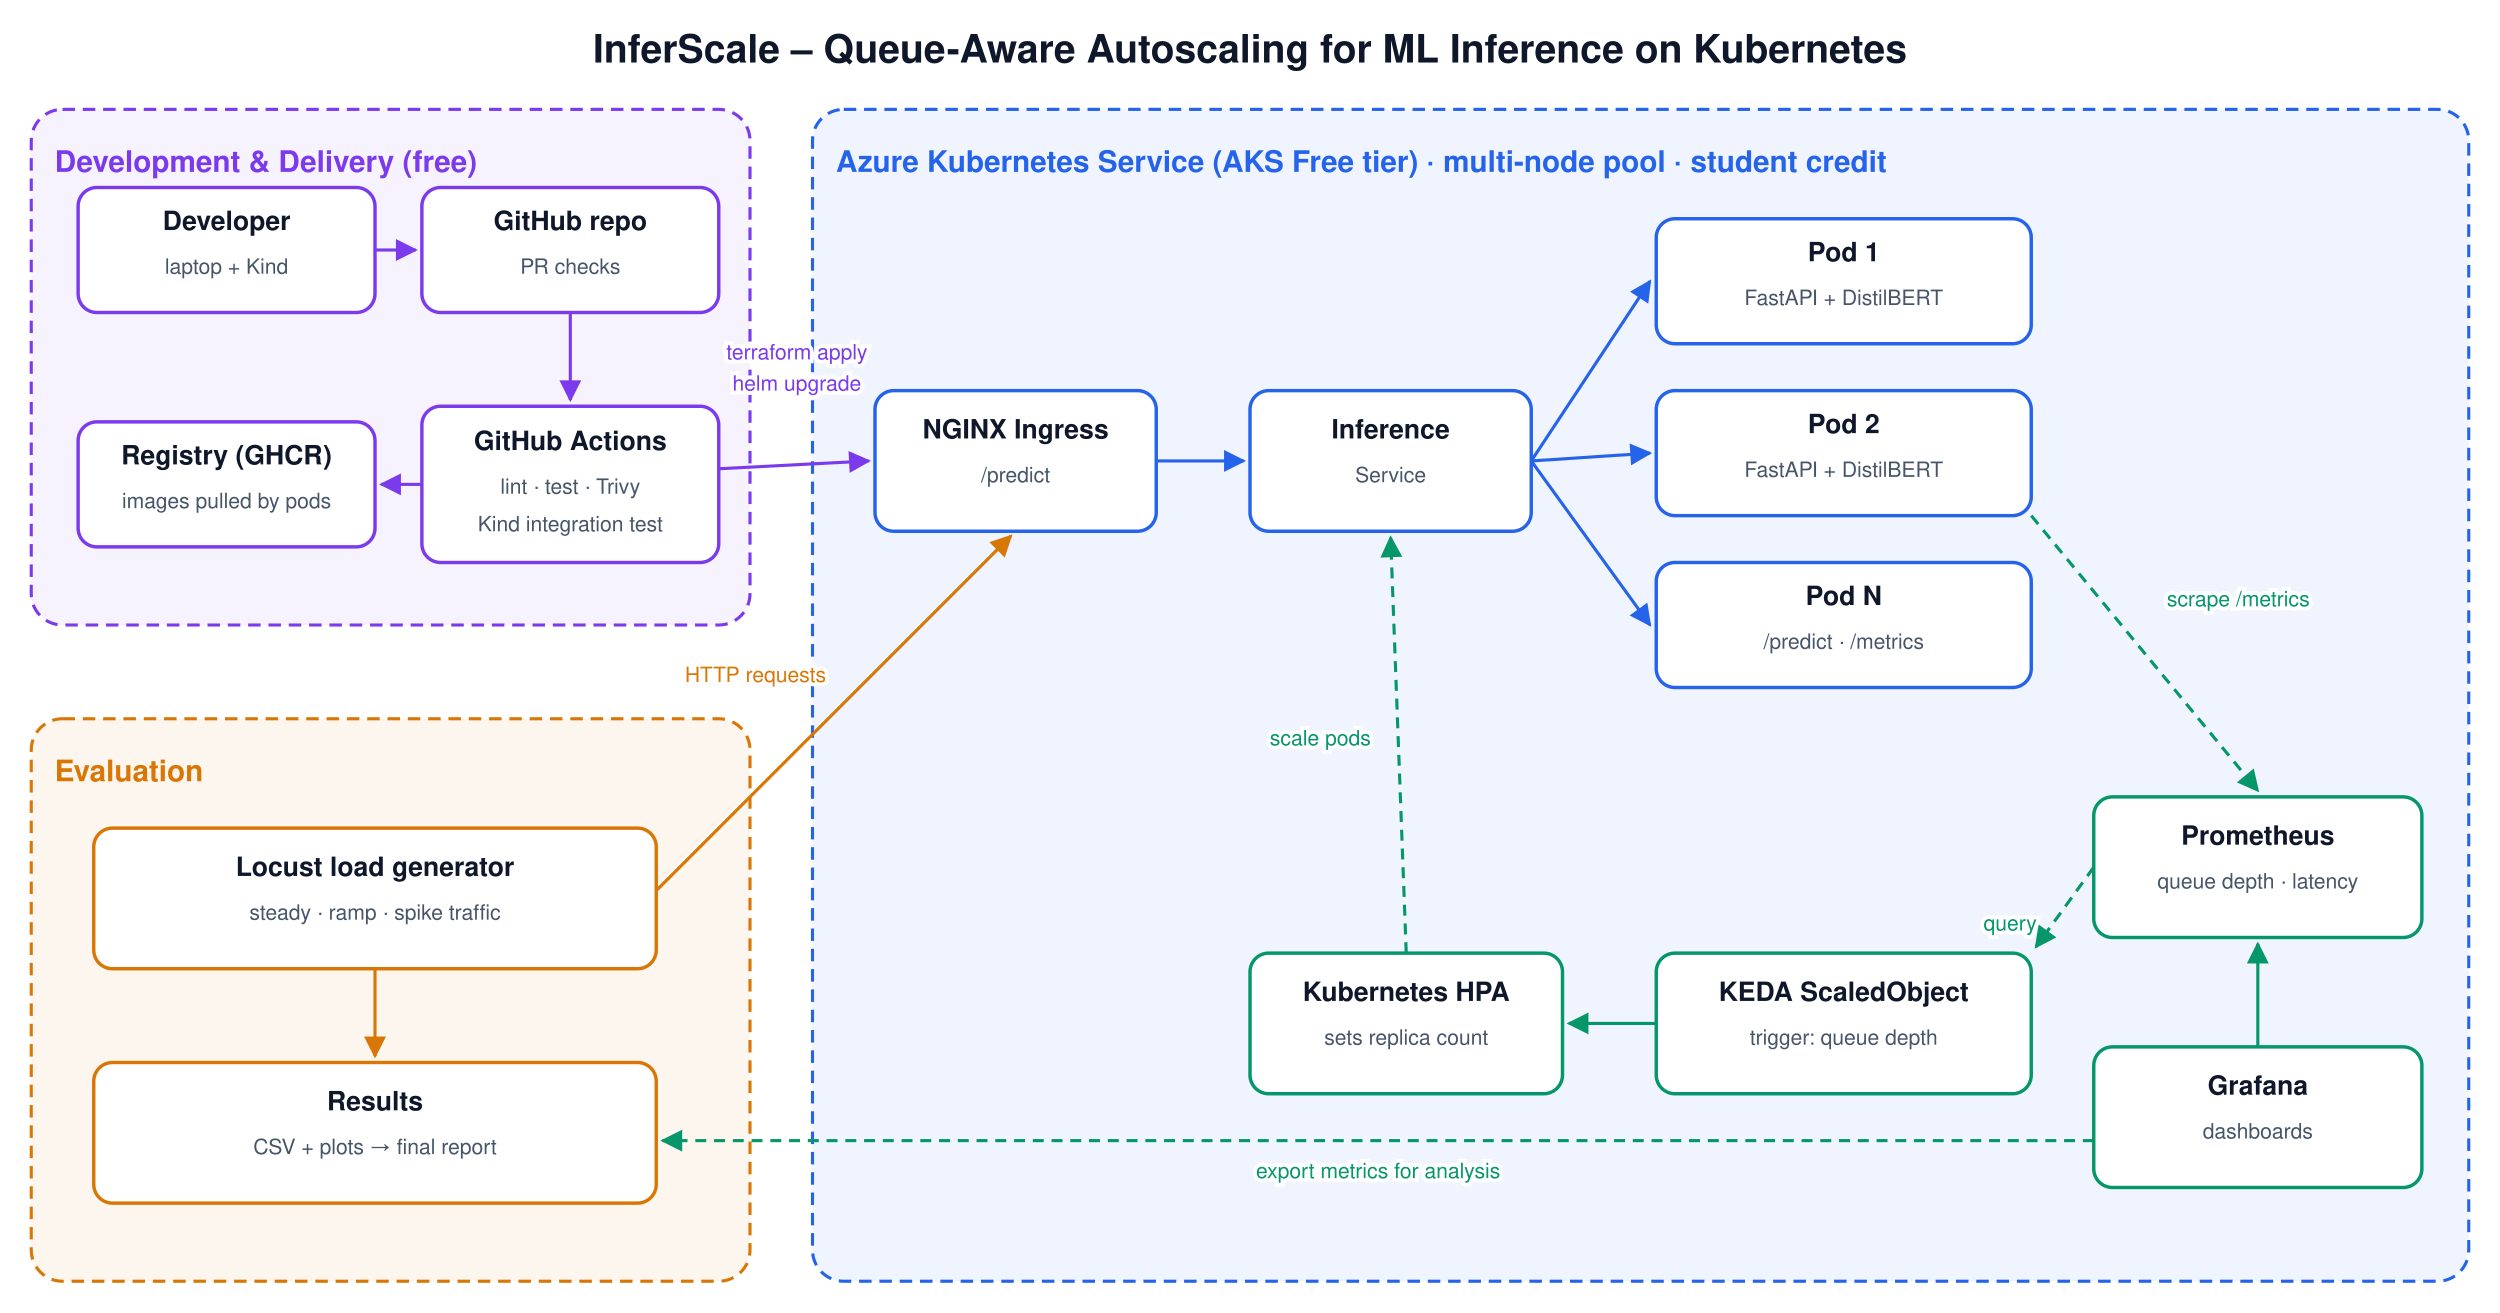
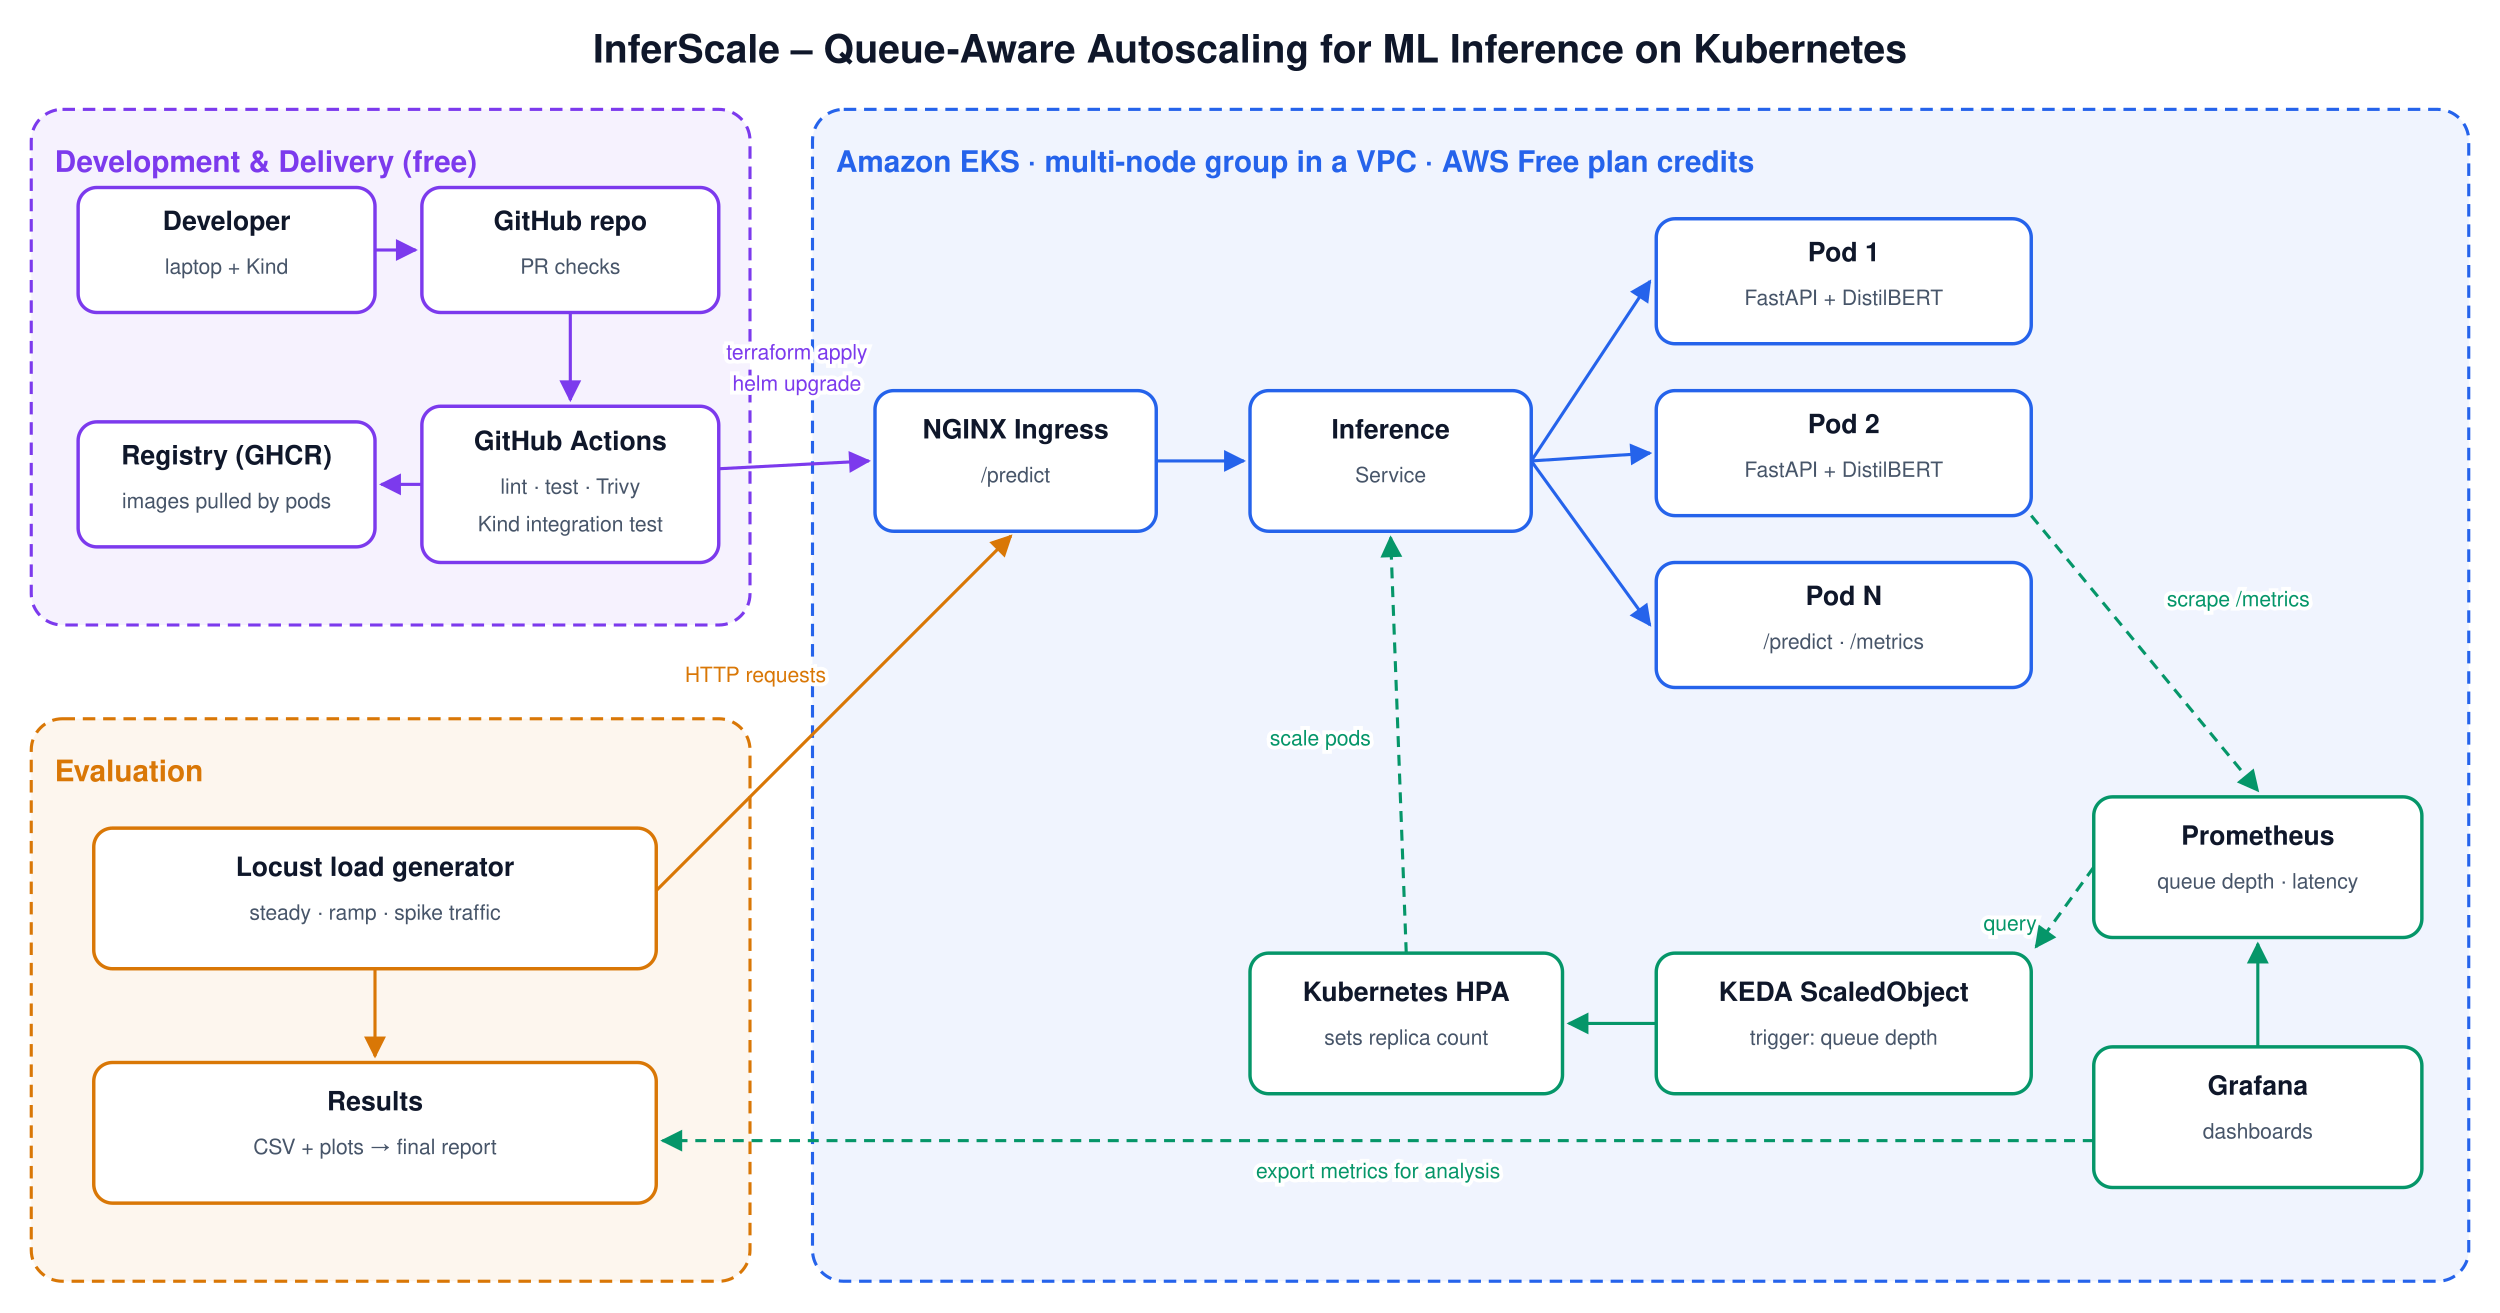
<svg xmlns="http://www.w3.org/2000/svg" viewBox="0 0 1600 840" font-family="Helvetica,Arial,sans-serif">
  <style>.t{font-size:17px;font-weight:bold;text-anchor:middle;fill:#0f172a}.s{font-size:13.5px;text-anchor:middle;fill:#475569}.g{font-size:19px;font-weight:bold}.l{font-size:13.5px;text-anchor:middle}</style>
  <defs>
    <marker id="m7c3aed" viewBox="0 0 10 10" refX="9" refY="5" markerWidth="7" markerHeight="7" orient="auto">
      <path d="M0,0L10,5L0,10z" fill="#7c3aed" />
    </marker>
    <marker id="m2563eb" viewBox="0 0 10 10" refX="9" refY="5" markerWidth="7" markerHeight="7" orient="auto">
      <path d="M0,0L10,5L0,10z" fill="#2563eb" />
    </marker>
    <marker id="m059669" viewBox="0 0 10 10" refX="9" refY="5" markerWidth="7" markerHeight="7" orient="auto">
      <path d="M0,0L10,5L0,10z" fill="#059669" />
    </marker>
    <marker id="md97706" viewBox="0 0 10 10" refX="9" refY="5" markerWidth="7" markerHeight="7" orient="auto">
      <path d="M0,0L10,5L0,10z" fill="#d97706" />
    </marker>
  </defs>
  <rect width="1600" height="880" fill="#fff" />
  <text x="800" y="40" style="font-size:25px;font-weight:bold;text-anchor:middle;fill:#0f172a">InferScale – Queue-Aware Autoscaling for ML Inference on Kubernetes</text>
  <rect x="20" y="70" width="460" height="330" rx="20" fill="#7c3aed" fill-opacity=".07" stroke="#7c3aed" stroke-width="2" stroke-dasharray="8 5" />
  <text x="35.0" y="110" class="g" fill="#7c3aed">Development &amp; Delivery (free)</text>
  <rect x="50" y="120" width="190" height="80" rx="12" fill="#fff" stroke="#7c3aed" stroke-width="2.2" />
  <text x="145.0" y="147.2" class="t">Developer</text>
  <text x="145.0" y="175.2" class="s">laptop + Kind</text>
  <rect x="270" y="120" width="190" height="80" rx="12" fill="#fff" stroke="#7c3aed" stroke-width="2.2" />
  <text x="365.0" y="147.2" class="t">GitHub repo</text>
  <text x="365.0" y="175.2" class="s">PR checks</text>
  <rect x="50" y="270" width="190" height="80" rx="12" fill="#fff" stroke="#7c3aed" stroke-width="2.2" />
  <text x="145.0" y="297.2" class="t">Registry (GHCR)</text>
  <text x="145.0" y="325.2" class="s">images pulled by pods</text>
  <rect x="270" y="260" width="190" height="100" rx="12" fill="#fff" stroke="#7c3aed" stroke-width="2.2" />
  <text x="365.0" y="288.0" class="t">GitHub Actions</text>
  <text x="365.0" y="316" class="s">lint · test · Trivy</text>
  <text x="365.0" y="340" class="s">Kind integration test</text>
  <line x1="240" y1="160" x2="266.0" y2="160" stroke="#7c3aed" stroke-width="2" marker-end="url(#m7c3aed)" />
  <line x1="365.0" y1="200" x2="365.0" y2="256" stroke="#7c3aed" stroke-width="2" marker-end="url(#m7c3aed)" />
  <line x1="270" y1="310" x2="244.0" y2="310" stroke="#7c3aed" stroke-width="2" marker-end="url(#m7c3aed)" />
  <rect x="20" y="460" width="460" height="360" rx="20" fill="#d97706" fill-opacity=".07" stroke="#d97706" stroke-width="2" stroke-dasharray="8 5" />
  <text x="35.0" y="500" class="g" fill="#d97706">Evaluation</text>
  <rect x="60" y="530" width="360" height="90" rx="12" fill="#fff" stroke="#d97706" stroke-width="2.2" />
  <text x="240.0" y="560.6" class="t">Locust load generator</text>
  <text x="240.0" y="588.6" class="s">steady · ramp · spike traffic</text>
  <rect x="60" y="680" width="360" height="90" rx="12" fill="#fff" stroke="#d97706" stroke-width="2.2" />
  <text x="240.0" y="710.6" class="t">Results</text>
  <text x="240.0" y="738.6" class="s">CSV + plots → final report</text>
  <line x1="240" y1="620" x2="240" y2="676.0" stroke="#d97706" stroke-width="2" marker-end="url(#md97706)" />
  <rect x="520" y="70" width="1060" height="750" rx="20" fill="#2563eb" fill-opacity=".07" stroke="#2563eb" stroke-width="2" stroke-dasharray="8 5" />
-   <text x="535.0" y="110" class="g" fill="#2563eb">Azure Kubernetes Service (AKS Free tier) · multi-node pool · student credit</text>
+   <text x="535.0" y="110" class="g" fill="#2563eb">Amazon EKS · multi-node group in a VPC · AWS Free plan credits</text>
  <rect x="560" y="250" width="180" height="90" rx="12" fill="#fff" stroke="#2563eb" stroke-width="2.2" />
  <text x="650.0" y="280.6" class="t">NGINX Ingress</text>
  <text x="650.0" y="308.6" class="s">/predict</text>
  <rect x="800" y="250" width="180" height="90" rx="12" fill="#fff" stroke="#2563eb" stroke-width="2.2" />
  <text x="890.0" y="280.6" class="t">Inference</text>
  <text x="890.0" y="308.6" class="s">Service</text>
  <rect x="1060" y="140" width="240" height="80" rx="12" fill="#fff" stroke="#2563eb" stroke-width="2.2" />
  <text x="1180.0" y="167.2" class="t">Pod 1</text>
  <text x="1180.0" y="195.2" class="s">FastAPI + DistilBERT</text>
  <rect x="1060" y="250" width="240" height="80" rx="12" fill="#fff" stroke="#2563eb" stroke-width="2.2" />
  <text x="1180.0" y="277.2" class="t">Pod 2</text>
  <text x="1180.0" y="305.2" class="s">FastAPI + DistilBERT</text>
  <rect x="1060" y="360" width="240" height="80" rx="12" fill="#fff" stroke="#2563eb" stroke-width="2.2" />
  <text x="1180.0" y="387.2" class="t">Pod N</text>
  <text x="1180.0" y="415.2" class="s">/predict · /metrics</text>
  <rect x="1340" y="510" width="210" height="90" rx="12" fill="#fff" stroke="#059669" stroke-width="2.2" />
  <text x="1445.0" y="540.6" class="t">Prometheus</text>
  <text x="1445.0" y="568.6" class="s">queue depth · latency</text>
  <rect x="1060" y="610" width="240" height="90" rx="12" fill="#fff" stroke="#059669" stroke-width="2.2" />
  <text x="1180.0" y="640.6" class="t">KEDA ScaledObject</text>
  <text x="1180.0" y="668.6" class="s">trigger: queue depth</text>
  <rect x="800" y="610" width="200" height="90" rx="12" fill="#fff" stroke="#059669" stroke-width="2.2" />
  <text x="900.0" y="640.6" class="t">Kubernetes HPA</text>
  <text x="900.0" y="668.6" class="s">sets replica count</text>
  <rect x="1340" y="670" width="210" height="90" rx="12" fill="#fff" stroke="#059669" stroke-width="2.2" />
  <text x="1445.0" y="700.6" class="t">Grafana</text>
  <text x="1445.0" y="728.6" class="s">dashboards</text>
  <line x1="740" y1="295.0" x2="796.0" y2="295.0" stroke="#2563eb" stroke-width="2" marker-end="url(#m2563eb)" />
  <line x1="980" y1="295.0" x2="1056.0" y2="180" stroke="#2563eb" stroke-width="2" marker-end="url(#m2563eb)" />
  <line x1="980" y1="295.0" x2="1056.0" y2="290" stroke="#2563eb" stroke-width="2" marker-end="url(#m2563eb)" />
  <line x1="980" y1="295.0" x2="1056.0" y2="400" stroke="#2563eb" stroke-width="2" marker-end="url(#m2563eb)" />
  <line x1="1300" y1="330" x2="1445.0" y2="506.0" stroke="#059669" stroke-width="2" stroke-dasharray="7 5" marker-end="url(#m059669)" />
  <text x="1432.5" y="388.0" class="l" fill="#059669" stroke="#fff" stroke-width="5" paint-order="stroke">scrape /metrics</text>
  <line x1="1340" y1="555.0" x2="1303.0" y2="606.0" stroke="#059669" stroke-width="2" stroke-dasharray="7 5" marker-end="url(#m059669)" />
  <text x="1286.5" y="595.5" class="l" fill="#059669" stroke="#fff" stroke-width="5" paint-order="stroke">query</text>
  <line x1="1060" y1="655.0" x2="1004.0" y2="655.0" stroke="#059669" stroke-width="2" marker-end="url(#m059669)" />
  <line x1="900" y1="610" x2="890" y2="344.0" stroke="#059669" stroke-width="2" stroke-dasharray="7 5" marker-end="url(#m059669)" />
  <text x="845.0" y="477.0" class="l" fill="#059669" stroke="#fff" stroke-width="5" paint-order="stroke">scale pods</text>
  <line x1="1445.0" y1="670" x2="1445.0" y2="604.0" stroke="#059669" stroke-width="2" marker-end="url(#m059669)" />
  <line x1="420" y1="570" x2="647.0" y2="343.0" stroke="#d97706" stroke-width="2" marker-end="url(#md97706)" />
  <text x="483.5" y="436.5" class="l" fill="#d97706" stroke="#fff" stroke-width="5" paint-order="stroke">HTTP requests</text>
  <line x1="460" y1="300" x2="556.0" y2="295.0" stroke="#7c3aed" stroke-width="2" marker-end="url(#m7c3aed)" />
  <text x="510" y="230" class="l" fill="#7c3aed" stroke="#fff" stroke-width="5" paint-order="stroke">terraform apply</text>
  <text x="510" y="250" class="l" fill="#7c3aed" stroke="#fff" stroke-width="5" paint-order="stroke">helm upgrade</text>
  <line x1="1340" y1="730" x2="424.0" y2="730" stroke="#059669" stroke-width="2" stroke-dasharray="7 5" marker-end="url(#m059669)" />
  <text x="882.0" y="754.0" class="l" fill="#059669" stroke="#fff" stroke-width="5" paint-order="stroke">export metrics for analysis</text>
</svg>
